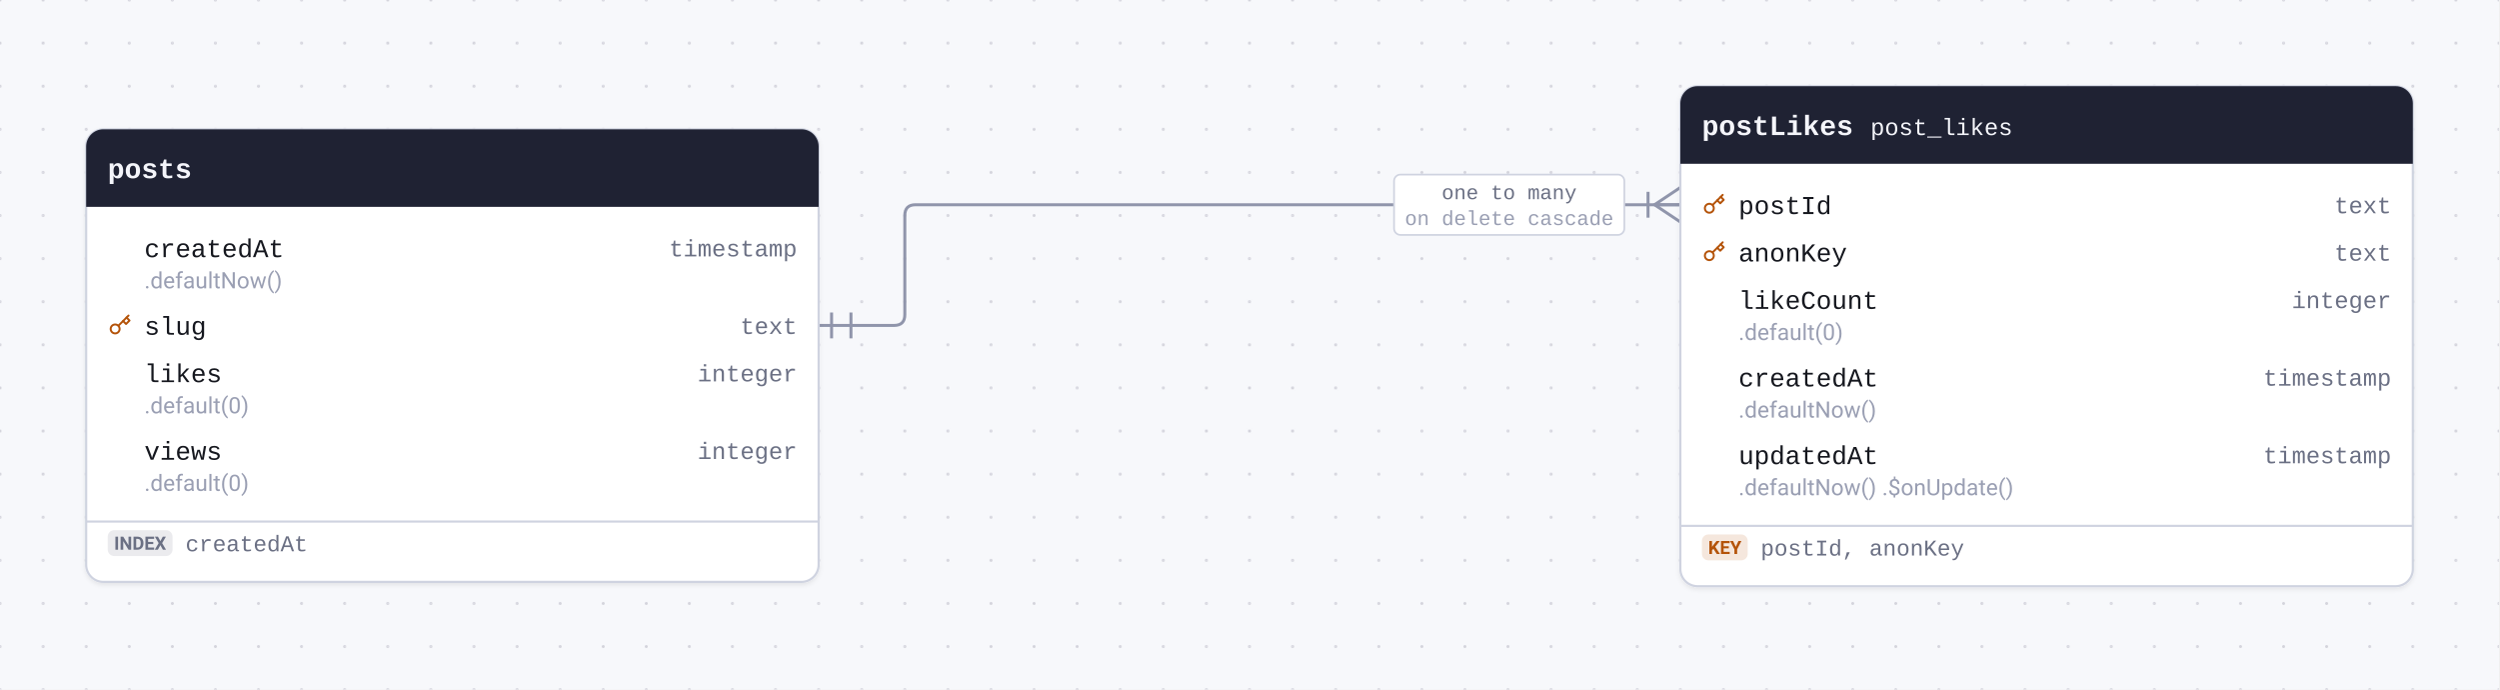
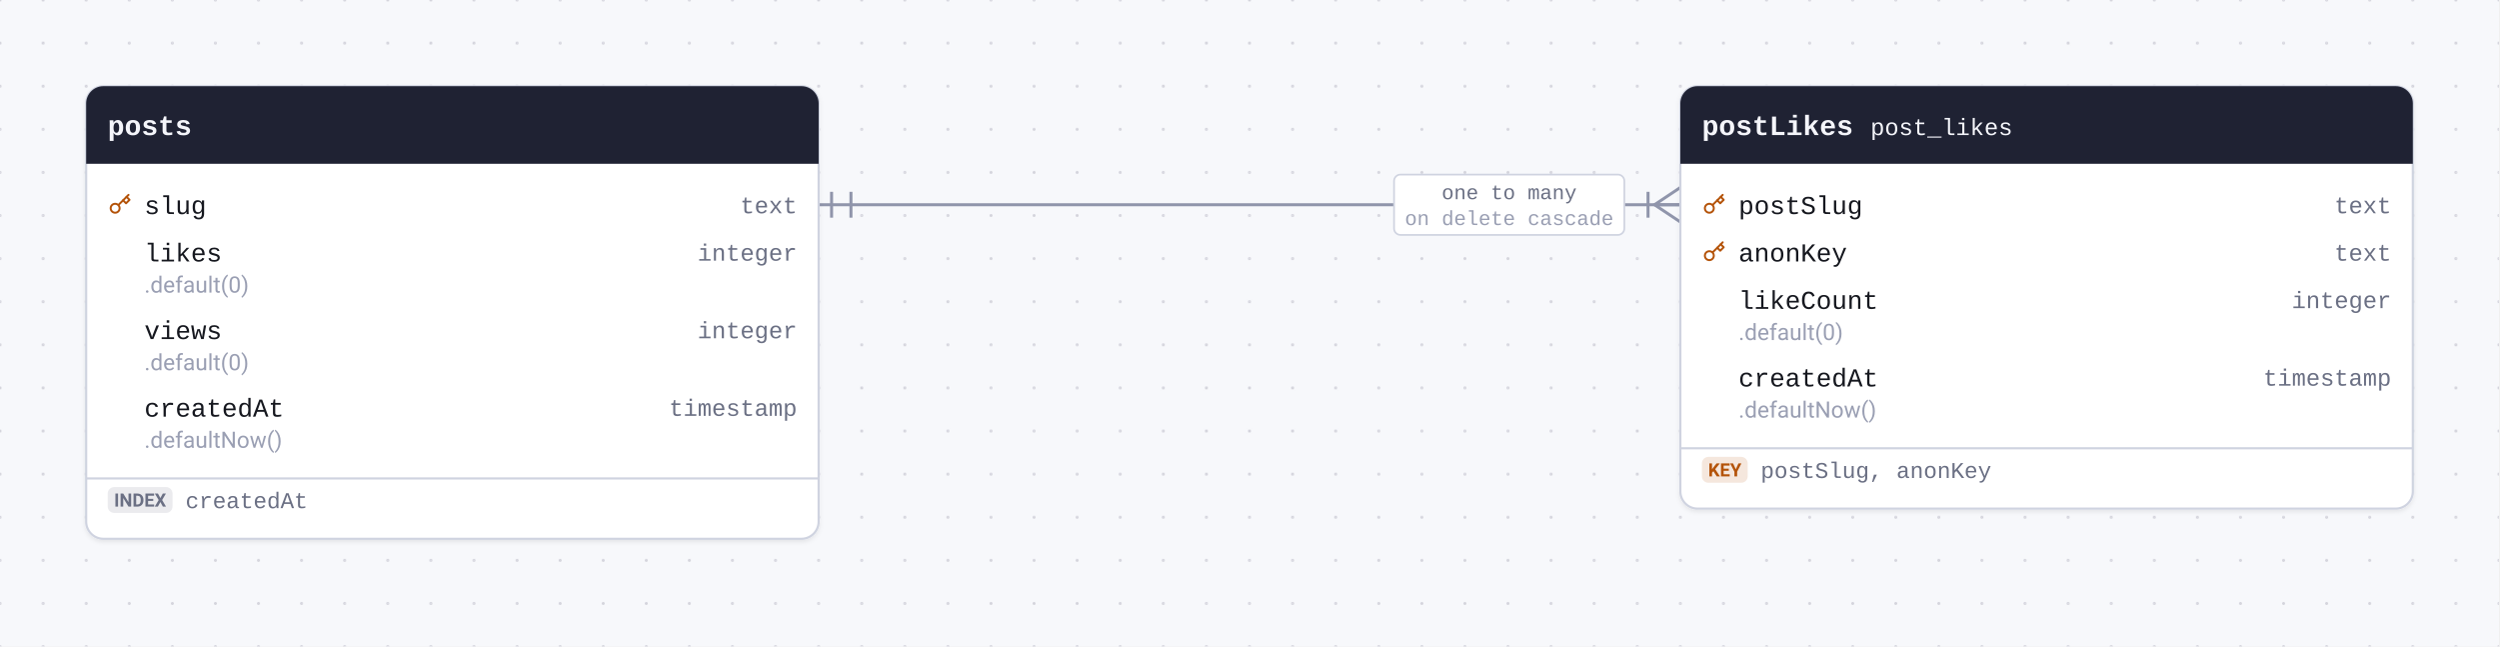
- <svg xmlns="http://www.w3.org/2000/svg" width="1160" height="320" viewBox="0 0 1160 320">
+ <svg xmlns="http://www.w3.org/2000/svg" width="1160" height="300" viewBox="0 0 1160 300">
  <defs>
    <pattern id="dots" x="-0.7" y="-0.7" width="20" height="20" patternUnits="userSpaceOnUse">
      <circle cx="0.7" cy="0.7" r="0.7" fill="#d4d4dc" />
    </pattern>
    <filter id="node-shadow" x="-5%" y="-5%" width="110%" height="115%">
      <feDropShadow dx="0" dy="1" stdDeviation="1" flood-color="#000000" flood-opacity="0.08" />
    </filter>
  </defs>
-   <rect x="0" y="0" width="1160" height="320" fill="#f7f8fb" />
-   <rect x="0" y="0" width="1160" height="320" fill="url(#dots)" />
+   <rect x="0" y="0" width="1160" height="300" fill="#f7f8fb" />
+   <rect x="0" y="0" width="1160" height="300" fill="url(#dots)" />
  <g class="relation-edge">
-     <path d="M380 151L400 151L 415,151Q 420,151 420,146L 420,100Q 420,95 425,95L760 95L780 95" fill="none" stroke="#9095ab" stroke-width="1.4" />
-     <g transform="translate(380 151) scale(-1 1)" fill="none" stroke="#9095ab" stroke-width="1.4">
+     <path d="M380 95L400 95L420 95L420 95L760 95L780 95" fill="none" stroke="#9095ab" stroke-width="1.4" />
+     <g transform="translate(380 95) scale(-1 1)" fill="none" stroke="#9095ab" stroke-width="1.4">
      <path d="M-6 -6 L-6 6" />
      <path d="M-15 -6 L-15 6" />
    </g>
    <g transform="translate(780 95)" fill="none" stroke="#9095ab" stroke-width="1.4">
      <path d="M0 -8 L-12 0 L0 8 M-12 0 L0 0" />
      <path d="M-15 -6 L-15 6" />
    </g>
  </g>
  <g class="model-node">
    <clipPath id="node-clip-0">
-       <rect x="40" y="60" width="340" height="210" rx="8" />
+       <rect x="40" y="40" width="340" height="210" rx="8" />
    </clipPath>
-     <rect x="40" y="60" width="340" height="210" rx="8" fill="#ffffff" stroke="#cfd3e0" filter="url(#node-shadow)" />
-     <rect x="40" y="60" width="340" height="36" fill="#1f2233" clip-path="url(#node-clip-0)" />
-     <text x="50" y="82.68" font-family="ui-monospace, SF Mono, Menlo, Consolas, Liberation Mono, DejaVu Sans Mono, monospace" font-size="13" font-weight="700" fill="#f4f5fa">posts</text>
-     <text x="67" y="119.32" font-family="ui-monospace, SF Mono, Menlo, Consolas, Liberation Mono, DejaVu Sans Mono, monospace" font-size="12" fill="#16181f">createdAt</text>
-     <text x="370" y="118.96" font-family="ui-monospace, SF Mono, Menlo, Consolas, Liberation Mono, DejaVu Sans Mono, monospace" font-size="11" text-anchor="end" fill="#6b7084">timestamp</text>
-     <text x="67" y="133.78" font-family="ui-sans-serif, -apple-system, Segoe UI, Roboto, Helvetica Neue, Arial, DejaVu Sans, sans-serif" font-size="10.5" fill="#9a9fb3">.defaultNow()</text>
-     <g transform="translate(50 145.5) scale(0.46)" fill="none" stroke="#b45309" stroke-width="2" stroke-linecap="round" stroke-linejoin="round">
+     <rect x="40" y="40" width="340" height="210" rx="8" fill="#ffffff" stroke="#cfd3e0" filter="url(#node-shadow)" />
+     <rect x="40" y="40" width="340" height="36" fill="#1f2233" clip-path="url(#node-clip-0)" />
+     <text x="50" y="62.68" font-family="ui-monospace, SF Mono, Menlo, Consolas, Liberation Mono, DejaVu Sans Mono, monospace" font-size="13" font-weight="700" fill="#f4f5fa">posts</text>
+     <g transform="translate(50 89.5) scale(0.46)" fill="none" stroke="#b45309" stroke-width="2" stroke-linecap="round" stroke-linejoin="round">
      <circle cx="7.5" cy="15.5" r="4.5" />
      <path d="m21 2-9.6 9.6" />
      <path d="m15.5 7.5 3 3L22 7l-3-3" />
    </g>
-     <text x="67" y="155.32" font-family="ui-monospace, SF Mono, Menlo, Consolas, Liberation Mono, DejaVu Sans Mono, monospace" font-size="12" fill="#16181f">slug</text>
-     <text x="370" y="154.96" font-family="ui-monospace, SF Mono, Menlo, Consolas, Liberation Mono, DejaVu Sans Mono, monospace" font-size="11" text-anchor="end" fill="#6b7084">text</text>
-     <text x="67" y="177.32" font-family="ui-monospace, SF Mono, Menlo, Consolas, Liberation Mono, DejaVu Sans Mono, monospace" font-size="12" fill="#16181f">likes</text>
-     <text x="370" y="176.96" font-family="ui-monospace, SF Mono, Menlo, Consolas, Liberation Mono, DejaVu Sans Mono, monospace" font-size="11" text-anchor="end" fill="#6b7084">integer</text>
-     <text x="67" y="191.78" font-family="ui-sans-serif, -apple-system, Segoe UI, Roboto, Helvetica Neue, Arial, DejaVu Sans, sans-serif" font-size="10.5" fill="#9a9fb3">.default(0)</text>
-     <text x="67" y="213.32" font-family="ui-monospace, SF Mono, Menlo, Consolas, Liberation Mono, DejaVu Sans Mono, monospace" font-size="12" fill="#16181f">views</text>
-     <text x="370" y="212.96" font-family="ui-monospace, SF Mono, Menlo, Consolas, Liberation Mono, DejaVu Sans Mono, monospace" font-size="11" text-anchor="end" fill="#6b7084">integer</text>
-     <text x="67" y="227.78" font-family="ui-sans-serif, -apple-system, Segoe UI, Roboto, Helvetica Neue, Arial, DejaVu Sans, sans-serif" font-size="10.5" fill="#9a9fb3">.default(0)</text>
-     <path d="M40 242H380" stroke="#cfd3e0" stroke-width="1" />
-     <rect x="50" y="246" width="30.1" height="12" rx="3" fill="#6b7084" fill-opacity="0.14" />
-     <text x="65.05" y="255.06" font-family="ui-sans-serif, -apple-system, Segoe UI, Roboto, Helvetica Neue, Arial, DejaVu Sans, sans-serif" font-size="8.5" font-weight="600" text-anchor="middle" fill="#6b7084">INDEX</text>
-     <text x="86.1" y="255.78" font-family="ui-monospace, SF Mono, Menlo, Consolas, Liberation Mono, DejaVu Sans Mono, monospace" font-size="10.5" fill="#6b7084">createdAt</text>
+     <text x="67" y="99.32" font-family="ui-monospace, SF Mono, Menlo, Consolas, Liberation Mono, DejaVu Sans Mono, monospace" font-size="12" fill="#16181f">slug</text>
+     <text x="370" y="98.96" font-family="ui-monospace, SF Mono, Menlo, Consolas, Liberation Mono, DejaVu Sans Mono, monospace" font-size="11" text-anchor="end" fill="#6b7084">text</text>
+     <text x="67" y="121.32" font-family="ui-monospace, SF Mono, Menlo, Consolas, Liberation Mono, DejaVu Sans Mono, monospace" font-size="12" fill="#16181f">likes</text>
+     <text x="370" y="120.96" font-family="ui-monospace, SF Mono, Menlo, Consolas, Liberation Mono, DejaVu Sans Mono, monospace" font-size="11" text-anchor="end" fill="#6b7084">integer</text>
+     <text x="67" y="135.78" font-family="ui-sans-serif, -apple-system, Segoe UI, Roboto, Helvetica Neue, Arial, DejaVu Sans, sans-serif" font-size="10.5" fill="#9a9fb3">.default(0)</text>
+     <text x="67" y="157.32" font-family="ui-monospace, SF Mono, Menlo, Consolas, Liberation Mono, DejaVu Sans Mono, monospace" font-size="12" fill="#16181f">views</text>
+     <text x="370" y="156.96" font-family="ui-monospace, SF Mono, Menlo, Consolas, Liberation Mono, DejaVu Sans Mono, monospace" font-size="11" text-anchor="end" fill="#6b7084">integer</text>
+     <text x="67" y="171.78" font-family="ui-sans-serif, -apple-system, Segoe UI, Roboto, Helvetica Neue, Arial, DejaVu Sans, sans-serif" font-size="10.5" fill="#9a9fb3">.default(0)</text>
+     <text x="67" y="193.32" font-family="ui-monospace, SF Mono, Menlo, Consolas, Liberation Mono, DejaVu Sans Mono, monospace" font-size="12" fill="#16181f">createdAt</text>
+     <text x="370" y="192.96" font-family="ui-monospace, SF Mono, Menlo, Consolas, Liberation Mono, DejaVu Sans Mono, monospace" font-size="11" text-anchor="end" fill="#6b7084">timestamp</text>
+     <text x="67" y="207.78" font-family="ui-sans-serif, -apple-system, Segoe UI, Roboto, Helvetica Neue, Arial, DejaVu Sans, sans-serif" font-size="10.5" fill="#9a9fb3">.defaultNow()</text>
+     <path d="M40 222H380" stroke="#cfd3e0" stroke-width="1" />
+     <rect x="50" y="226" width="30.1" height="12" rx="3" fill="#6b7084" fill-opacity="0.14" />
+     <text x="65.05" y="235.06" font-family="ui-sans-serif, -apple-system, Segoe UI, Roboto, Helvetica Neue, Arial, DejaVu Sans, sans-serif" font-size="8.5" font-weight="600" text-anchor="middle" fill="#6b7084">INDEX</text>
+     <text x="86.1" y="235.78" font-family="ui-monospace, SF Mono, Menlo, Consolas, Liberation Mono, DejaVu Sans Mono, monospace" font-size="10.5" fill="#6b7084">createdAt</text>
  </g>
  <g class="model-node">
    <clipPath id="node-clip-1">
-       <rect x="780" y="40" width="340" height="232" rx="8" />
+       <rect x="780" y="40" width="340" height="196" rx="8" />
    </clipPath>
-     <rect x="780" y="40" width="340" height="232" rx="8" fill="#ffffff" stroke="#cfd3e0" filter="url(#node-shadow)" />
+     <rect x="780" y="40" width="340" height="196" rx="8" fill="#ffffff" stroke="#cfd3e0" filter="url(#node-shadow)" />
    <rect x="780" y="40" width="340" height="36" fill="#1f2233" clip-path="url(#node-clip-1)" />
    <text x="790" y="62.68" font-family="ui-monospace, SF Mono, Menlo, Consolas, Liberation Mono, DejaVu Sans Mono, monospace" font-size="13" font-weight="700" fill="#f4f5fa">postLikes<tspan dx="8" font-size="11" font-weight="400" opacity="0.6">post_likes</tspan>
    </text>
    <g transform="translate(790 89.5) scale(0.46)" fill="none" stroke="#b45309" stroke-width="2" stroke-linecap="round" stroke-linejoin="round">
      <circle cx="7.5" cy="15.5" r="4.5" />
      <path d="m21 2-9.6 9.6" />
      <path d="m15.5 7.5 3 3L22 7l-3-3" />
    </g>
-     <text x="807" y="99.32" font-family="ui-monospace, SF Mono, Menlo, Consolas, Liberation Mono, DejaVu Sans Mono, monospace" font-size="12" fill="#16181f">postId</text>
+     <text x="807" y="99.32" font-family="ui-monospace, SF Mono, Menlo, Consolas, Liberation Mono, DejaVu Sans Mono, monospace" font-size="12" fill="#16181f">postSlug</text>
    <text x="1110" y="98.96" font-family="ui-monospace, SF Mono, Menlo, Consolas, Liberation Mono, DejaVu Sans Mono, monospace" font-size="11" text-anchor="end" fill="#6b7084">text</text>
    <g transform="translate(790 111.5) scale(0.46)" fill="none" stroke="#b45309" stroke-width="2" stroke-linecap="round" stroke-linejoin="round">
      <circle cx="7.5" cy="15.5" r="4.5" />
      <path d="m21 2-9.6 9.6" />
      <path d="m15.5 7.5 3 3L22 7l-3-3" />
    </g>
    <text x="807" y="121.32" font-family="ui-monospace, SF Mono, Menlo, Consolas, Liberation Mono, DejaVu Sans Mono, monospace" font-size="12" fill="#16181f">anonKey</text>
    <text x="1110" y="120.96" font-family="ui-monospace, SF Mono, Menlo, Consolas, Liberation Mono, DejaVu Sans Mono, monospace" font-size="11" text-anchor="end" fill="#6b7084">text</text>
    <text x="807" y="143.32" font-family="ui-monospace, SF Mono, Menlo, Consolas, Liberation Mono, DejaVu Sans Mono, monospace" font-size="12" fill="#16181f">likeCount</text>
    <text x="1110" y="142.96" font-family="ui-monospace, SF Mono, Menlo, Consolas, Liberation Mono, DejaVu Sans Mono, monospace" font-size="11" text-anchor="end" fill="#6b7084">integer</text>
    <text x="807" y="157.78" font-family="ui-sans-serif, -apple-system, Segoe UI, Roboto, Helvetica Neue, Arial, DejaVu Sans, sans-serif" font-size="10.5" fill="#9a9fb3">.default(0)</text>
    <text x="807" y="179.32" font-family="ui-monospace, SF Mono, Menlo, Consolas, Liberation Mono, DejaVu Sans Mono, monospace" font-size="12" fill="#16181f">createdAt</text>
    <text x="1110" y="178.96" font-family="ui-monospace, SF Mono, Menlo, Consolas, Liberation Mono, DejaVu Sans Mono, monospace" font-size="11" text-anchor="end" fill="#6b7084">timestamp</text>
    <text x="807" y="193.78" font-family="ui-sans-serif, -apple-system, Segoe UI, Roboto, Helvetica Neue, Arial, DejaVu Sans, sans-serif" font-size="10.5" fill="#9a9fb3">.defaultNow()</text>
-     <text x="807" y="215.32" font-family="ui-monospace, SF Mono, Menlo, Consolas, Liberation Mono, DejaVu Sans Mono, monospace" font-size="12" fill="#16181f">updatedAt</text>
-     <text x="1110" y="214.96" font-family="ui-monospace, SF Mono, Menlo, Consolas, Liberation Mono, DejaVu Sans Mono, monospace" font-size="11" text-anchor="end" fill="#6b7084">timestamp</text>
-     <text x="807" y="229.78" font-family="ui-sans-serif, -apple-system, Segoe UI, Roboto, Helvetica Neue, Arial, DejaVu Sans, sans-serif" font-size="10.5" fill="#9a9fb3">.defaultNow() .$onUpdate()</text>
-     <path d="M780 244H1120" stroke="#cfd3e0" stroke-width="1" />
-     <rect x="790" y="248" width="21.26" height="12" rx="3" fill="#b45309" fill-opacity="0.14" />
-     <text x="800.63" y="257.06" font-family="ui-sans-serif, -apple-system, Segoe UI, Roboto, Helvetica Neue, Arial, DejaVu Sans, sans-serif" font-size="8.5" font-weight="600" text-anchor="middle" fill="#b45309">KEY</text>
-     <text x="817.26" y="257.78" font-family="ui-monospace, SF Mono, Menlo, Consolas, Liberation Mono, DejaVu Sans Mono, monospace" font-size="10.5" fill="#6b7084">postId, anonKey</text>
+     <path d="M780 208H1120" stroke="#cfd3e0" stroke-width="1" />
+     <rect x="790" y="212" width="21.26" height="12" rx="3" fill="#b45309" fill-opacity="0.14" />
+     <text x="800.63" y="221.06" font-family="ui-sans-serif, -apple-system, Segoe UI, Roboto, Helvetica Neue, Arial, DejaVu Sans, sans-serif" font-size="8.5" font-weight="600" text-anchor="middle" fill="#b45309">KEY</text>
+     <text x="817.26" y="221.78" font-family="ui-monospace, SF Mono, Menlo, Consolas, Liberation Mono, DejaVu Sans Mono, monospace" font-size="10.5" fill="#6b7084">postSlug, anonKey</text>
  </g>
  <g class="relation-label">
    <rect x="647.1" y="81" width="106.9" height="28" rx="3" fill="#ffffff" stroke="#cfd3e0" stroke-width="0.8" />
    <text x="700.55" y="92.42" font-family="ui-monospace, SF Mono, Menlo, Consolas, Liberation Mono, DejaVu Sans Mono, monospace" font-size="9.5" text-anchor="middle" fill="#6b7084">one to many</text>
    <text x="700.55" y="104.42" font-family="ui-monospace, SF Mono, Menlo, Consolas, Liberation Mono, DejaVu Sans Mono, monospace" font-size="9.5" text-anchor="middle" fill="#9a9fb3">on delete cascade</text>
  </g>
</svg>
